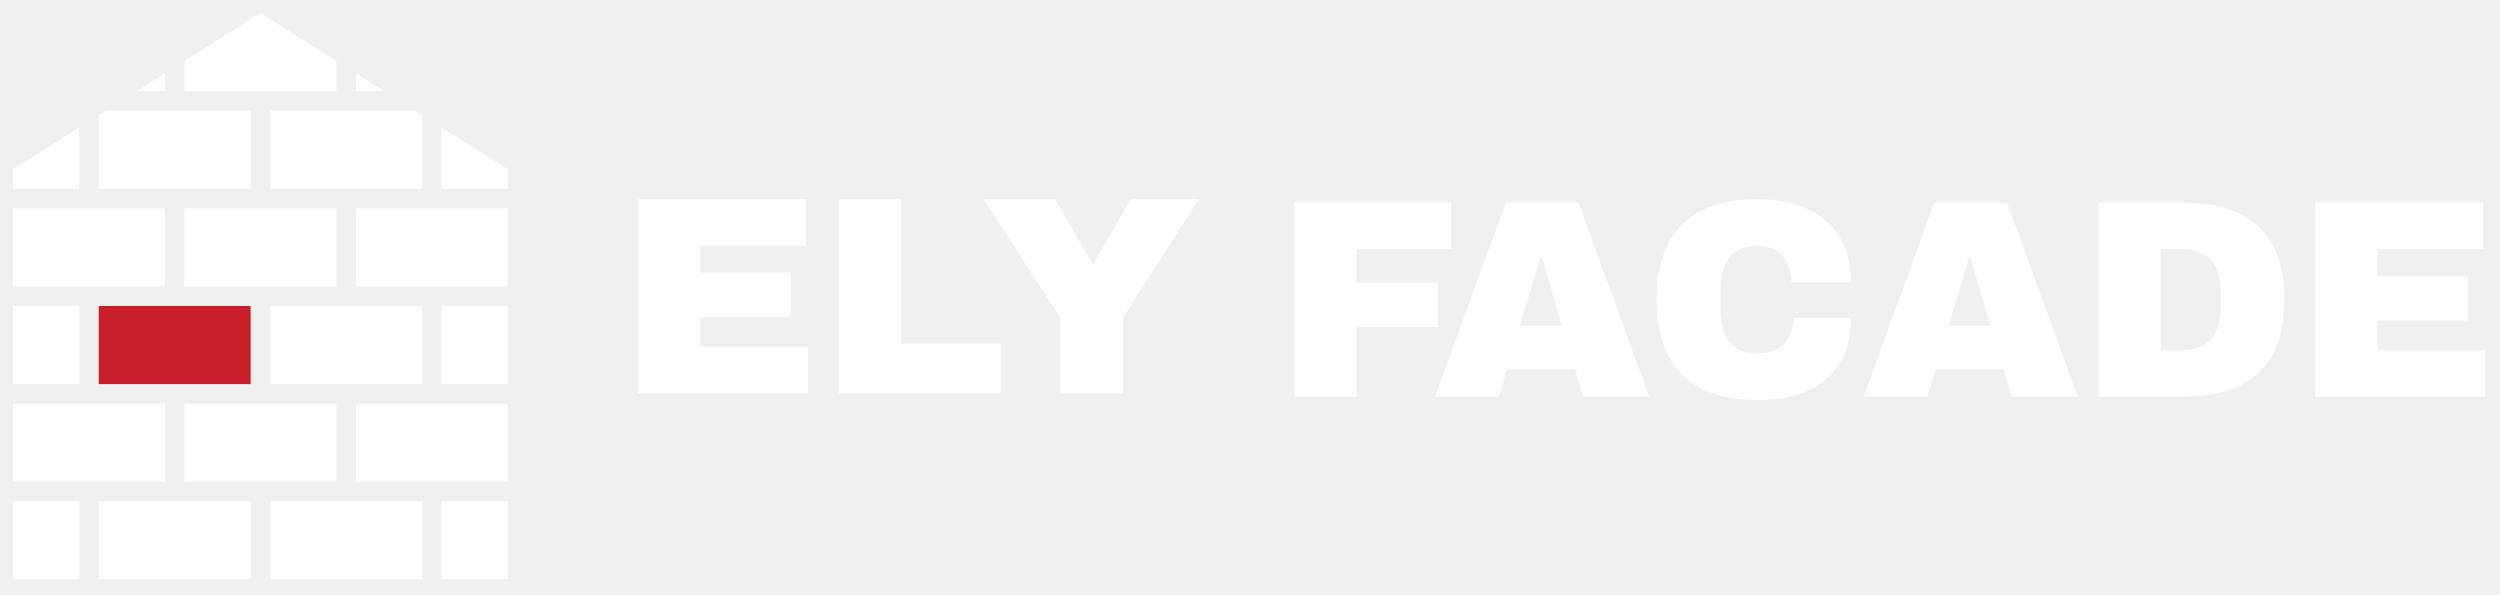
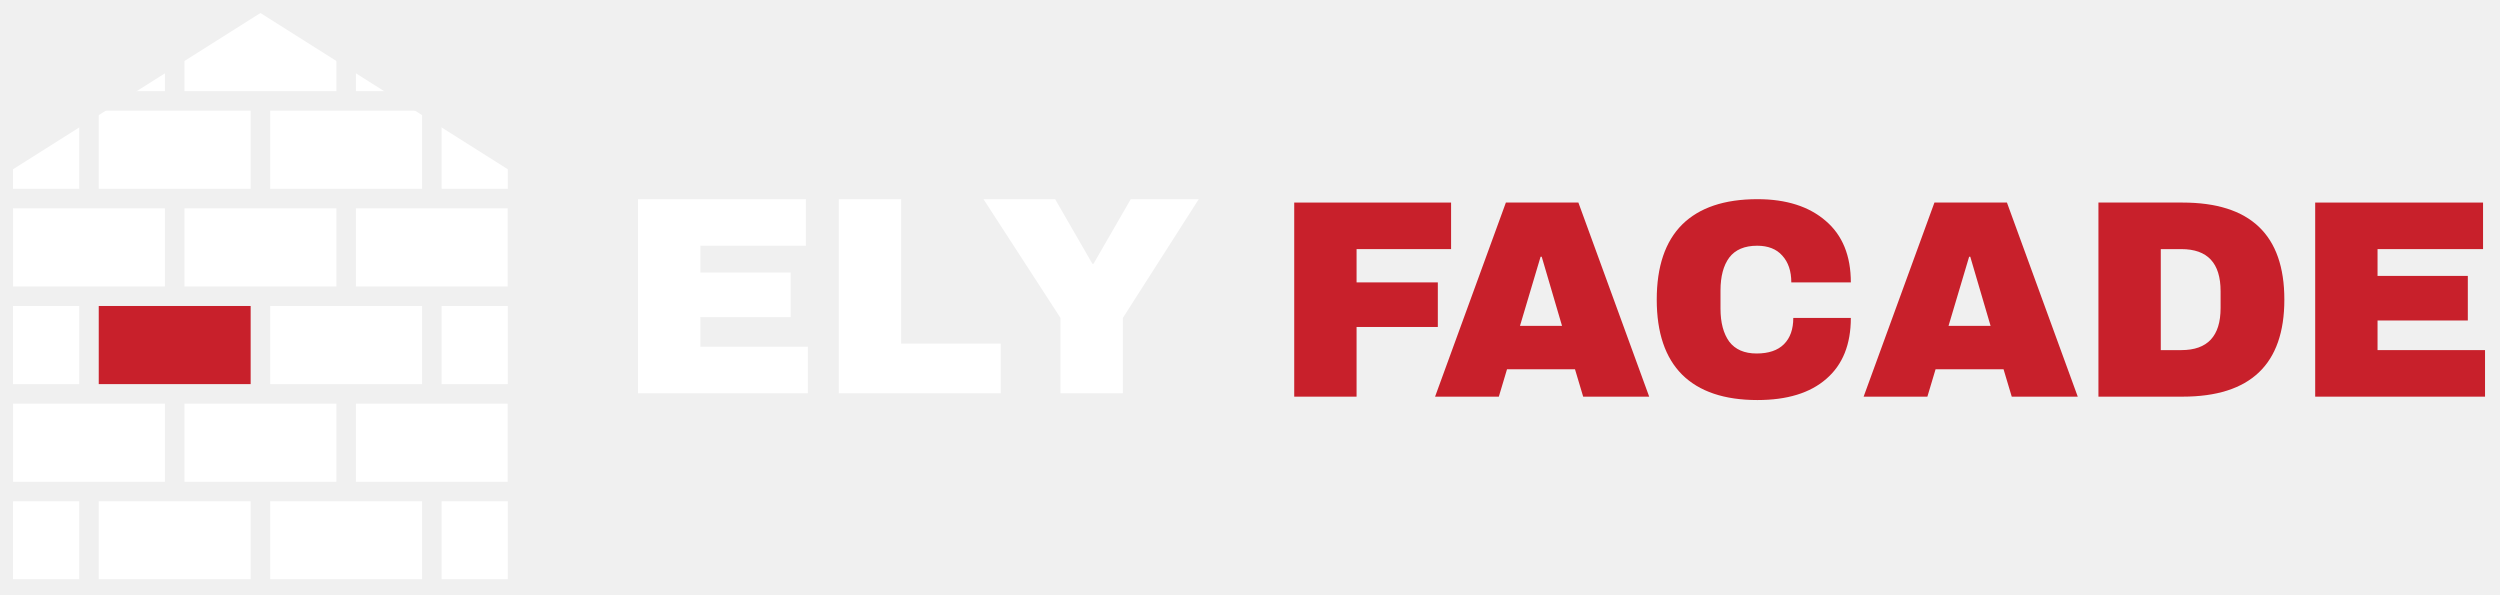
<svg xmlns="http://www.w3.org/2000/svg" viewBox="74 74 1152 274" fill="none" role="img" aria-label="Ely Facade">
  <mask id="mask0_25_2" style="mask-type:alpha" maskUnits="userSpaceOnUse" x="80" y="80" width="228" height="261">
    <path d="M194 80L308 152V341H80V152L194 80Z" fill="#FFFFFF" />
  </mask>
  <g mask="url(#mask0_25_2)">
    <rect x="80" y="80" width="70" height="36" fill="#FFFFFF" />
    <rect x="159" y="80" width="70" height="36" fill="#FFFFFF" />
    <rect x="238" y="80" width="70" height="36" fill="#FFFFFF" />
    <rect x="40.5" y="125" width="70" height="36" fill="#FFFFFF" />
    <rect x="119.5" y="125" width="70" height="36" fill="#FFFFFF" />
    <rect x="198.5" y="125" width="70" height="36" fill="#FFFFFF" />
    <rect x="277.5" y="125" width="70" height="36" fill="#FFFFFF" />
    <rect x="80" y="170" width="70" height="36" fill="#FFFFFF" />
    <rect x="159" y="170" width="70" height="36" fill="#FFFFFF" />
    <rect x="238" y="170" width="70" height="36" fill="#FFFFFF" />
    <rect x="40.5" y="215" width="70" height="36" fill="#FFFFFF" />
    <rect x="119.5" y="215" width="70" height="36" fill="#C8202B" />
    <rect x="198.5" y="215" width="70" height="36" fill="#FFFFFF" />
    <rect x="277.5" y="215" width="70" height="36" fill="#FFFFFF" />
    <rect x="80" y="260" width="70" height="36" fill="#FFFFFF" />
    <rect x="159" y="260" width="70" height="36" fill="#FFFFFF" />
    <rect x="238" y="260" width="70" height="36" fill="#FFFFFF" />
    <rect x="40.5" y="305" width="70" height="36" fill="#FFFFFF" />
    <rect x="119.5" y="305" width="70" height="36" fill="#FFFFFF" />
    <rect x="198.5" y="305" width="70" height="36" fill="#FFFFFF" />
    <rect x="277.5" y="305" width="70" height="36" fill="#FFFFFF" />
  </g>
  <path d="M368 165.78H445.35V187.23H396.73V199.58H438.33V220.12H396.73V233.77H446.26V255.22H368V165.78Z" fill="#FFFFFF" />
  <path d="M460.518 165.78H489.248V232.34H535.138V255.22H460.518V165.78Z" fill="#FFFFFF" />
  <path d="M591.408 255.22H562.678V220.51L527.188 165.78H560.208L577.368 195.55H577.888L595.048 165.78H626.378L591.408 220.51V255.22Z" fill="#FFFFFF" />
-   <path d="M670.378 167.34H742.658V188.79H699.108V204.13H736.548V224.67H699.108V256.78H670.378V167.34Z" fill="#FFFFFF" />
-   <path d="M803.53 256.78L799.76 244.17H768.43L764.66 256.78H735.28L767.91 167.34H801.32L833.95 256.78H803.53ZM774.41 224.15H793.78L784.42 192.3H783.9L774.41 224.15Z" fill="#FFFFFF" />
-   <path d="M883.836 165.78C897.096 165.78 907.583 169.117 915.296 175.79C923.009 182.377 926.866 191.823 926.866 204.13H899.436C899.436 198.93 898.049 194.813 895.276 191.78C892.589 188.747 888.733 187.23 883.706 187.23C877.899 187.23 873.609 189.05 870.836 192.69C868.149 196.33 866.806 201.4 866.806 207.9V216.22C866.806 222.633 868.149 227.703 870.836 231.43C873.609 235.07 877.813 236.89 883.446 236.89C888.993 236.89 893.196 235.46 896.056 232.6C898.916 229.74 900.346 225.71 900.346 220.51H926.866C926.866 232.73 923.096 242.09 915.556 248.59C908.103 255.09 897.529 258.34 883.836 258.34C868.583 258.34 857.013 254.44 849.126 246.64C841.326 238.84 837.426 227.313 837.426 212.06C837.426 196.807 841.326 185.28 849.126 177.48C857.013 169.68 868.583 165.78 883.836 165.78Z" fill="#FFFFFF" />
-   <path d="M1001.01 256.78L997.238 244.17H965.908L962.138 256.78H932.758L965.388 167.34H998.798L1031.43 256.78H1001.01ZM971.888 224.15H991.258L981.898 192.3H981.378L971.888 224.15Z" fill="#FFFFFF" />
-   <path d="M1079.7 167.34C1110.99 167.34 1126.63 182.247 1126.63 212.06C1126.63 241.873 1110.99 256.78 1079.7 256.78H1040.96V167.34H1079.7ZM1069.69 235.33H1079.18C1091.23 235.33 1097.25 228.873 1097.25 215.96V208.16C1097.25 195.247 1091.23 188.79 1079.18 188.79H1069.69V235.33Z" fill="#FFFFFF" />
-   <path d="M1140.84 167.34H1218.19V188.79H1169.57V201.14H1211.17V221.68H1169.57V235.33H1219.1V256.78H1140.84V167.34Z" fill="#FFFFFF" />
+   <path d="M670.378 167.34H742.658V188.79H699.108V204.13H736.548V224.67H699.108V256.78H670.378V167.34Z" fill="#C8202B" />
+   <path d="M803.53 256.78L799.76 244.17H768.43L764.66 256.78H735.28L767.91 167.34H801.32L833.95 256.78H803.53ZM774.41 224.15H793.78L784.42 192.3H783.9L774.41 224.15Z" fill="#C8202B" />
+   <path d="M883.836 165.78C897.096 165.78 907.583 169.117 915.296 175.79C923.009 182.377 926.866 191.823 926.866 204.13H899.436C899.436 198.93 898.049 194.813 895.276 191.78C892.589 188.747 888.733 187.23 883.706 187.23C877.899 187.23 873.609 189.05 870.836 192.69C868.149 196.33 866.806 201.4 866.806 207.9V216.22C866.806 222.633 868.149 227.703 870.836 231.43C873.609 235.07 877.813 236.89 883.446 236.89C888.993 236.89 893.196 235.46 896.056 232.6C898.916 229.74 900.346 225.71 900.346 220.51H926.866C926.866 232.73 923.096 242.09 915.556 248.59C908.103 255.09 897.529 258.34 883.836 258.34C868.583 258.34 857.013 254.44 849.126 246.64C841.326 238.84 837.426 227.313 837.426 212.06C837.426 196.807 841.326 185.28 849.126 177.48C857.013 169.68 868.583 165.78 883.836 165.78Z" fill="#C8202B" />
+   <path d="M1001.01 256.78L997.238 244.17H965.908L962.138 256.78H932.758L965.388 167.34H998.798L1031.43 256.78H1001.01ZM971.888 224.15H991.258L981.898 192.3H981.378L971.888 224.15Z" fill="#C8202B" />
+   <path d="M1079.7 167.34C1110.99 167.34 1126.63 182.247 1126.63 212.06C1126.63 241.873 1110.99 256.78 1079.7 256.78H1040.96V167.34H1079.7ZM1069.69 235.33H1079.18C1091.23 235.33 1097.25 228.873 1097.25 215.96V208.16C1097.25 195.247 1091.23 188.79 1079.18 188.79H1069.69V235.33Z" fill="#C8202B" />
+   <path d="M1140.84 167.34H1218.19V188.79H1169.57V201.14H1211.17V221.68H1169.57V235.33H1219.1V256.78H1140.84V167.34Z" fill="#C8202B" />
</svg>
